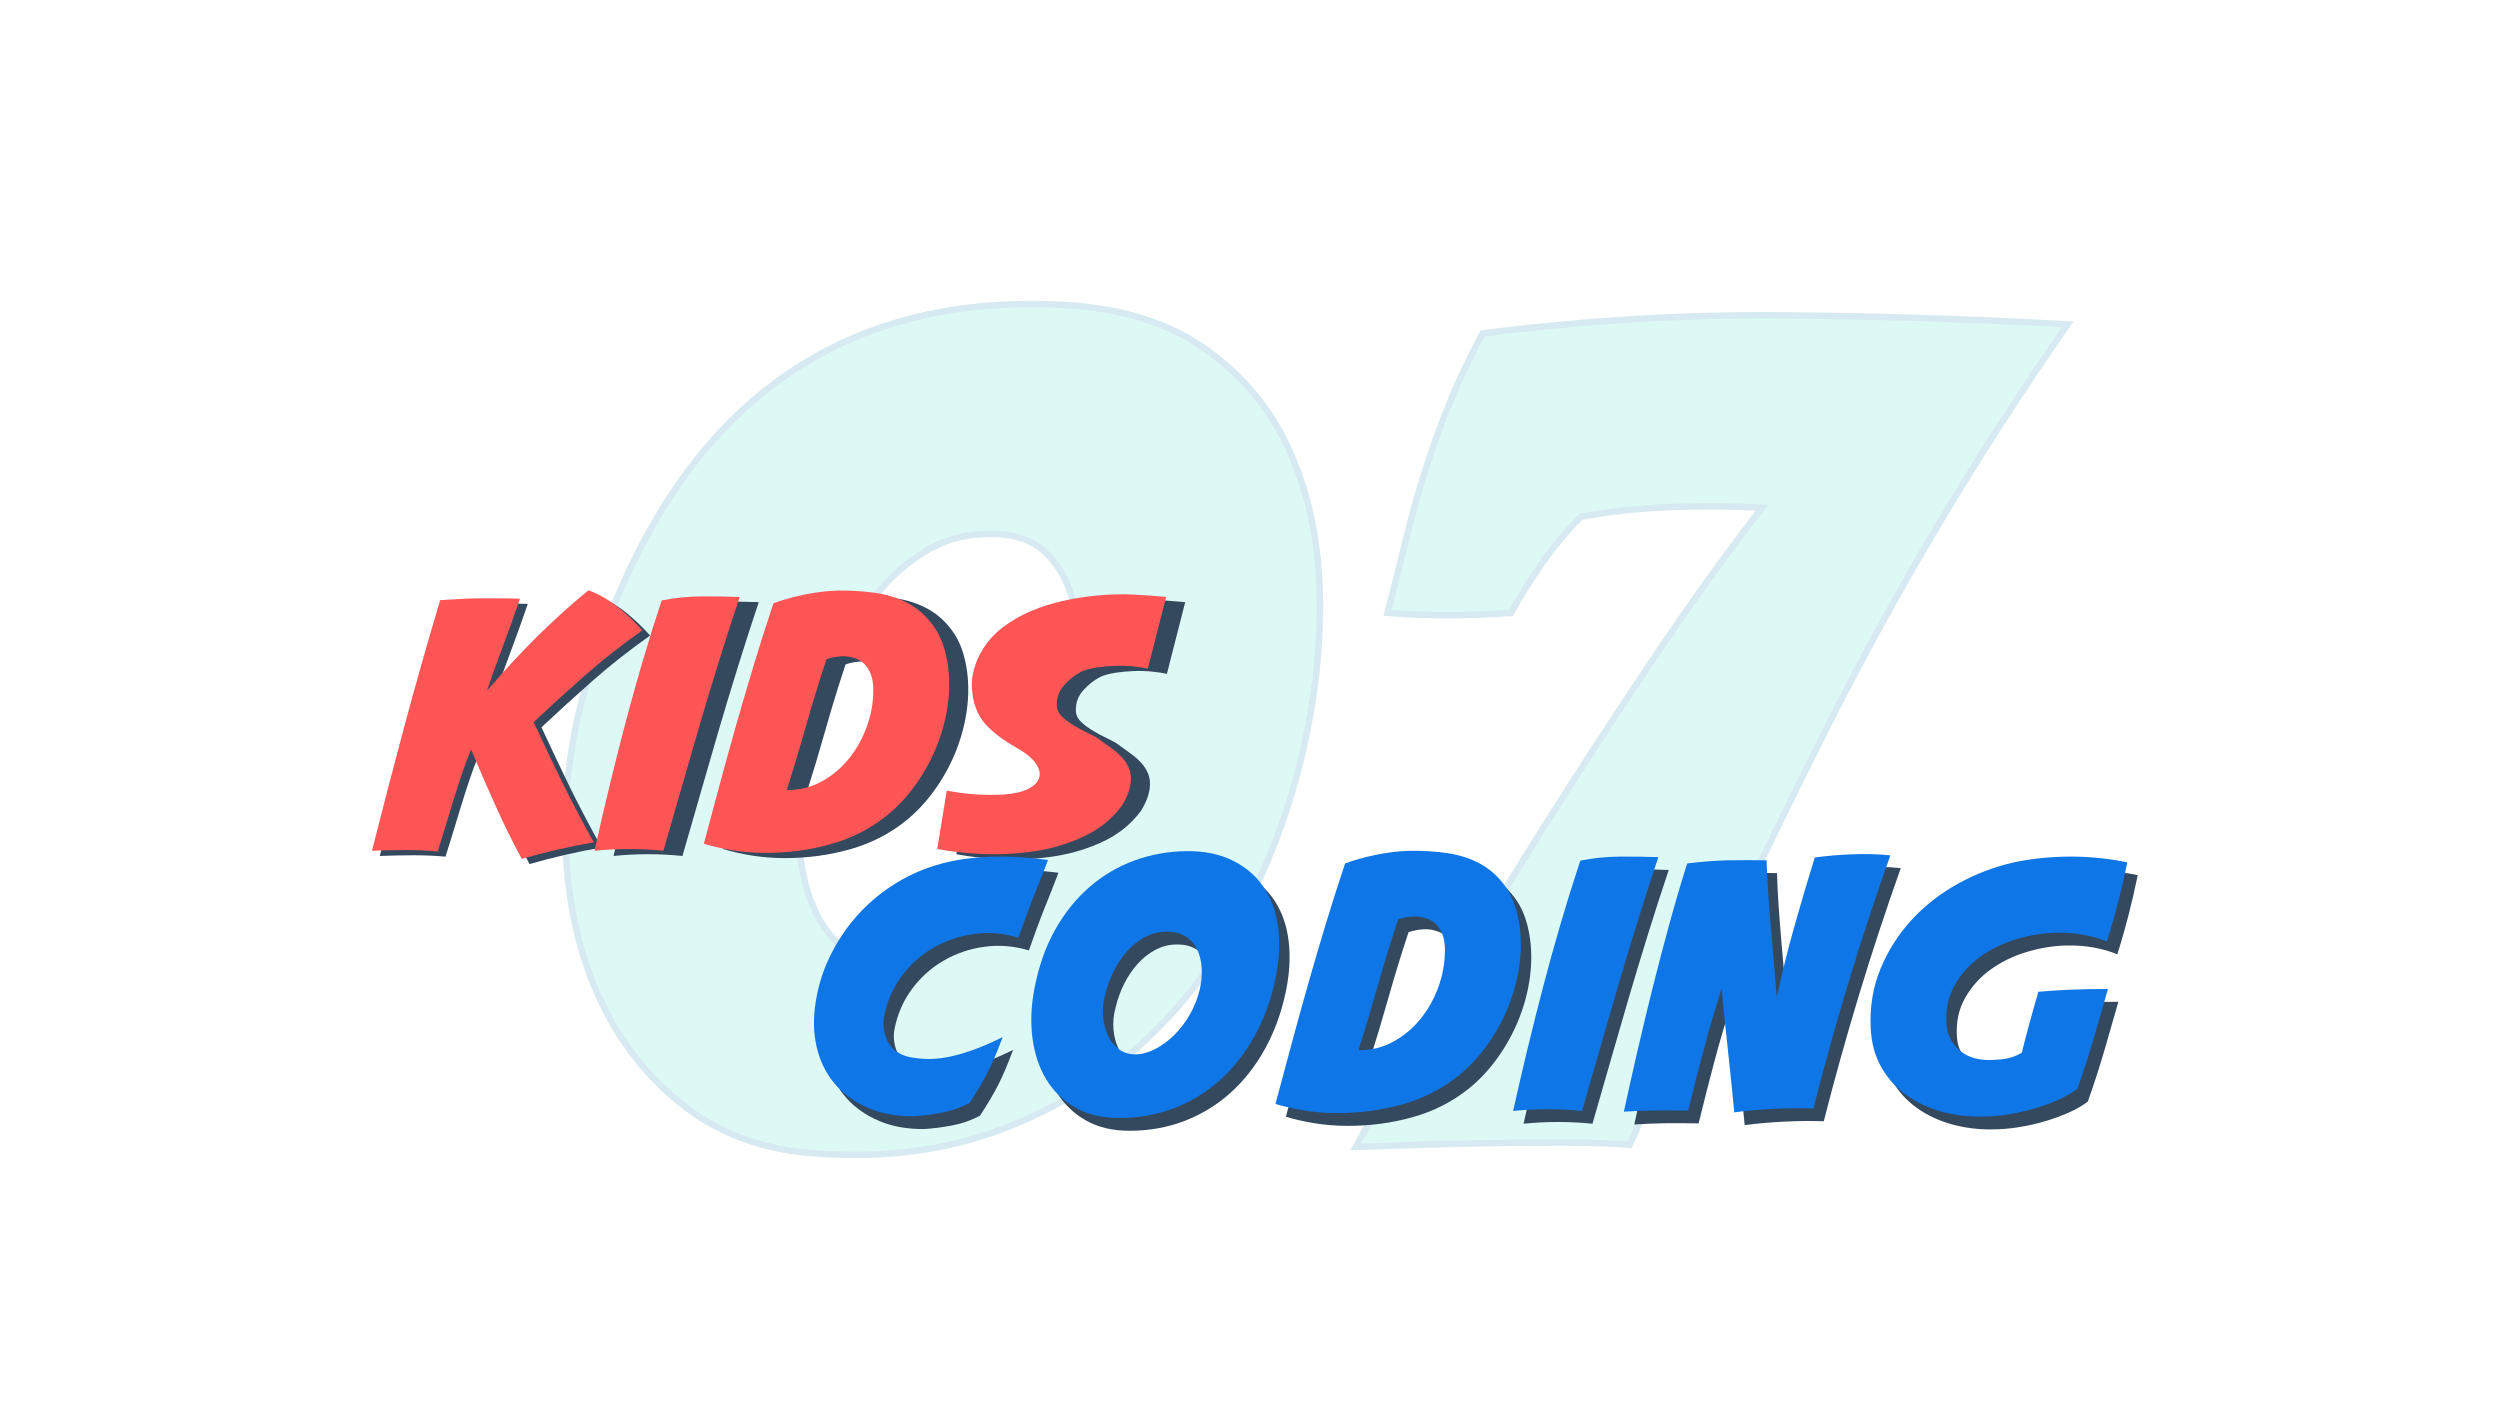
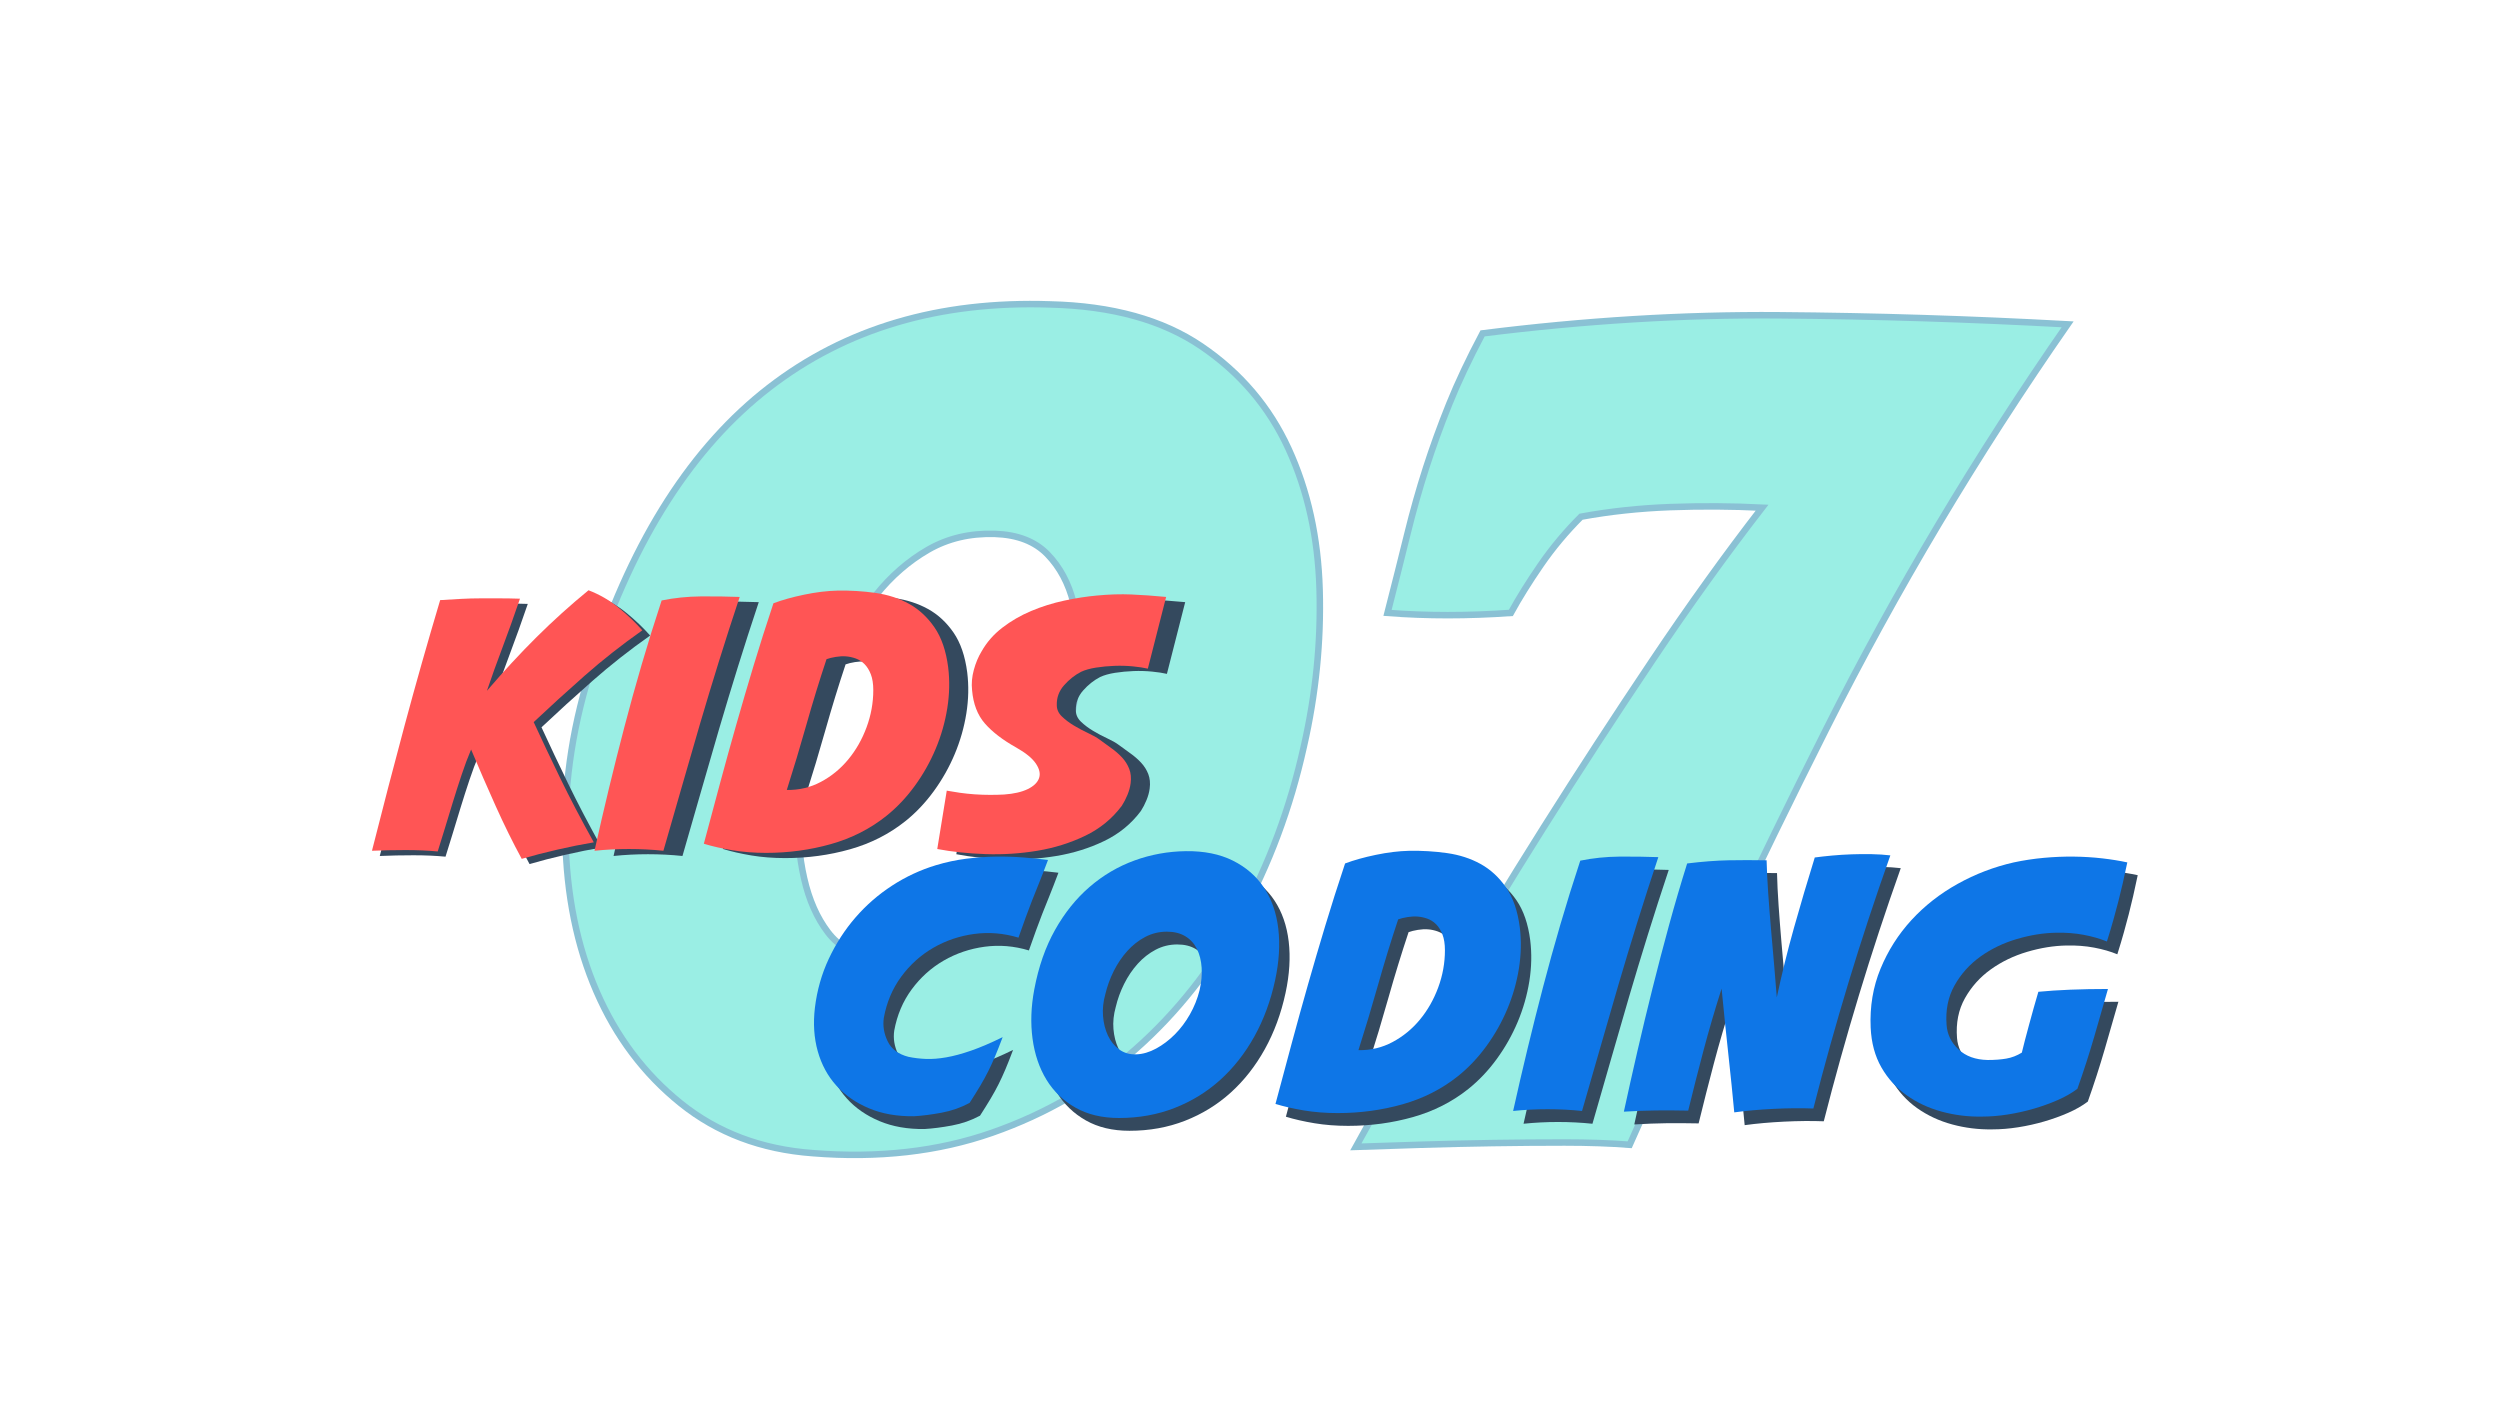
<svg xmlns="http://www.w3.org/2000/svg" version="1.1" x="0px" y="0px" width="1920px" height="1080px" viewBox="0 0 1920 1080" enable-background="new 0 0 1920 1080" xml:space="preserve">
  <g id="Calque_1">
-     <g opacity="0.25">
+     <g opacity="0.75">
      <path fill="#78E8DB" stroke="#63ACC6" stroke-width="5" stroke-miterlimit="10" d="M806.613,233.798    c47.504,1.157,86.181,11.882,116.029,32.164c29.837,20.281,52.145,46.497,66.918,78.648    c14.773,32.164,22.746,68.225,23.902,108.209s-2.904,80.245-12.172,120.794c-10.436,46.938-26.656,90.393-48.672,130.365    c-22.016,39.984-48.961,74.02-80.823,102.123c-31.862,28.102-68.515,49.389-109.932,63.873    c-41.43,14.486-87.349,19.691-137.757,15.643c-39.406-2.893-73.154-15.629-101.256-38.236    c-28.102-22.596-49.678-51.275-64.742-86.043c-15.063-34.752-23.035-74.158-23.902-118.191s6.236-88.934,21.3-134.714    c31.283-95.019,76.322-165.268,135.142-210.747C649.456,252.206,721.439,230.906,806.613,233.798z M764.039,410.031    c-19.125-0.579-36.225,3.47-51.288,12.159c-15.063,8.701-28.391,20.281-39.972,34.766c-11.593,14.485-21.589,31.007-29.988,49.54    c-8.399,18.546-15.503,37.67-21.288,57.362c-5.218,17.967-8.11,36.803-8.688,56.492c-0.579,19.703,1.006,37.811,4.778,54.318    c3.76,16.521,9.845,30.277,18.244,41.279c8.399,11.016,19.552,17.088,33.459,18.244c17.376,1.748,33.748-1.723,49.1-10.422    c15.352-8.689,29.259-20.572,41.719-35.635s23.475-32.578,33.031-52.57c9.556-19.992,17.816-40.99,24.77-63.02    c5.206-19.689,8.538-39.104,9.996-58.228c1.446-19.112,0.289-36.212-3.482-51.275c-3.772-15.063-10.437-27.511-19.992-37.369    C794.882,415.827,781.416,410.609,764.039,410.031z" />
      <path fill="#78E8DB" stroke="#63ACC6" stroke-width="5" stroke-miterlimit="10" d="M1065.609,470.711    c5.785-22.595,10.852-42.726,15.201-60.404c4.352-17.666,9.129-34.615,14.348-50.835c5.205-16.22,11.152-32.591,17.816-49.113    c6.664-16.509,15.201-34.615,25.639-54.318c78.207-9.845,154.115-14.485,227.695-13.906c73.582,0.578,147.465,2.904,221.623,6.953    c-70.109,100.815-131.961,204.536-185.549,311.135c-53.602,106.613-103.859,212.936-150.783,318.957    c-15.076-1.158-31.736-1.736-49.98-1.736c-18.258,0-36.652,0.152-55.186,0.441c-18.547,0.289-36.941,0.717-55.186,1.27    c-18.258,0.553-34.904,1.105-49.969,1.635c19.691-35.836,41.857-74.889,66.477-117.188    c24.621-42.297,50.547-85.023,77.781-128.188c27.234-43.166,55.047-85.904,83.439-128.202    c28.391-42.298,56.492-81.402,84.307-117.325c-23.186-1.157-46.648-1.308-70.4-0.44c-23.764,0.88-46.648,3.344-68.664,7.393    c-11.594,11.593-21.879,23.903-30.857,36.929c-8.977,13.039-16.66,25.349-23.021,36.942    C1127.309,473.025,1095.736,473.025,1065.609,470.711z" />
    </g>
  </g>
  <g id="Calque_3">
    <g>
      <path fill="#34495E" d="M379.955,534.543c12.779-14.938,25.515-28.709,38.205-41.311c12.69-12.597,25.962-24.57,39.825-35.91    c8.459,3.24,16.154,7.695,23.085,13.365c6.927,5.669,13.002,11.475,18.225,17.415c-15.841,11.163-30.603,22.773-44.28,34.83    c-13.682,12.062-26.73,23.941-39.15,35.641c6.298,13.681,13.095,28.037,20.385,43.064c7.29,15.031,15.884,31.455,25.785,49.275    c-8.64,1.442-17.867,3.286-27.675,5.535c-9.813,2.252-19.035,4.632-27.675,7.154c-6.843-12.597-13.5-26.097-19.98-40.5    c-6.48-14.398-12.783-28.89-18.9-43.47c-2.523,5.94-4.953,12.42-7.29,19.44c-2.341,7.02-4.59,14.04-6.75,21.06    s-4.231,13.816-6.21,20.385c-1.983,6.573-3.78,12.378-5.4,17.415c-7.383-0.717-15.572-1.08-24.57-1.08    c-9.003,0-17.643,0.182-25.92,0.54c8.277-32.759,16.647-64.889,25.11-96.39c8.459-31.497,17.55-63.539,27.27-96.12    c5.759-0.358,11.159-0.675,16.2-0.945c5.037-0.27,9.99-0.405,14.85-0.405c4.86,0,9.762,0,14.715,0    c4.949,0,10.125,0.093,15.525,0.27c-4.683,13.682-9.18,26.236-13.5,37.665C387.515,512.9,383.554,523.924,379.955,534.543z" />
      <path fill="#34495E" d="M582.724,462.453c-5.582,16.74-10.893,33.21-15.93,49.411c-5.042,16.199-9.901,32.265-14.58,48.194    c-4.683,15.931-9.315,31.953-13.905,48.061c-4.59,16.111-9.315,32.534-14.175,49.274c-8.64-0.898-17.461-1.35-26.46-1.35    c-9.003,0-17.82,0.451-26.46,1.35c3.599-16.2,7.29-32.13,11.07-47.79c3.78-15.66,7.737-31.408,11.88-47.25    c4.139-15.837,8.547-31.767,13.23-47.79c4.679-16.019,9.809-32.488,15.39-49.41c9.72-1.979,19.71-3.012,29.97-3.105    C563.014,461.959,573.004,462.094,582.724,462.453z" />
      <path fill="#34495E" d="M555.181,651.993c4.32-16.2,8.505-31.813,12.555-46.846c4.05-15.026,8.188-29.97,12.42-44.819    c4.227-14.851,8.64-29.878,13.23-45.09c4.59-15.209,9.673-31.186,15.255-47.925c6.657-2.519,14.534-4.725,23.625-6.615    c9.087-1.89,17.592-2.923,25.515-3.105c9.897-0.177,19.617,0.405,29.16,1.755c9.539,1.35,18.132,4.143,25.785,8.37    c7.648,4.231,14.175,10.26,19.575,18.09s8.91,18.048,10.53,30.646c1.257,10.26,1.034,20.747-0.675,31.455    c-1.713,10.711-4.683,21.106-8.91,31.185c-4.231,10.083-9.585,19.575-16.065,28.485s-13.77,16.604-21.87,23.085    c-12.42,9.901-26.595,17.103-42.525,21.6c-15.93,4.502-32.535,6.75-49.815,6.75c-9.18,0-17.82-0.675-25.92-2.024    C568.951,655.638,561.661,653.976,555.181,651.993z M618.901,610.683c9.357,0.182,18.09-1.89,26.19-6.21    c8.1-4.32,15.12-10.078,21.06-17.28c5.94-7.196,10.618-15.432,14.04-24.704c3.417-9.27,5.13-18.766,5.13-28.485    c0-4.86-0.633-8.91-1.89-12.15c-1.261-3.239-2.881-5.847-4.86-7.83c-1.983-1.979-4.231-3.417-6.75-4.319    c-2.523-0.898-5.042-1.438-7.56-1.62c-2.341-0.178-4.906-0.042-7.695,0.405c-2.792,0.451-5.176,1.037-7.155,1.755    c-5.4,16.199-10.53,32.897-15.39,50.085C629.161,577.52,624.119,594.306,618.901,610.683z" />
      <path fill="#34495E" d="M741.747,611.223c2.877,0.54,6.21,1.08,9.99,1.62s7.648,0.945,11.61,1.215    c3.958,0.271,7.872,0.405,11.745,0.405c3.869,0,7.425-0.089,10.665-0.271c7.56-0.54,13.635-1.932,18.225-4.185    c4.59-2.249,7.467-5.037,8.64-8.37c1.169-3.328,0.359-7.063-2.43-11.205c-2.793-4.139-7.876-8.277-15.255-12.42    c-10.26-5.759-18.225-11.88-23.895-18.36c-5.67-6.479-8.957-15.026-9.855-25.649c-0.54-5.037-0.093-10.214,1.35-15.525    c1.439-5.307,3.417-10.032,5.94-14.175c3.958-7.02,9.269-13.095,15.93-18.225c6.657-5.13,14.04-9.404,22.14-12.825    c8.1-3.417,16.559-6.075,25.38-7.965c8.817-1.89,17.187-3.193,25.11-3.915c9.357-0.899,18.225-1.169,26.595-0.81    c8.37,0.363,17.233,0.991,26.595,1.89l-14.04,55.081c-3.063-0.718-6.885-1.304-11.475-1.756c-4.59-0.446-9.315-0.582-14.175-0.404    c-4.86,0.182-9.585,0.633-14.175,1.35c-4.59,0.722-8.417,1.802-11.475,3.24c-4.86,2.522-9.227,5.986-13.095,10.395    c-3.873,4.413-5.717,9.497-5.535,15.256c0,3.239,1.304,6.121,3.915,8.64c2.607,2.522,5.712,4.86,9.315,7.02    c3.599,2.16,7.244,4.097,10.935,5.806c3.687,1.713,6.615,3.375,8.775,4.995c2.877,2.159,5.847,4.319,8.91,6.479    c3.059,2.16,5.805,4.548,8.235,7.155c2.43,2.611,4.273,5.535,5.535,8.774c1.257,3.24,1.62,6.932,1.08,11.07    c-0.363,2.882-1.173,5.852-2.43,8.91c-1.261,3.063-2.7,5.852-4.32,8.37c-7.383,9.901-16.787,17.597-28.215,23.085    c-11.433,5.492-23.671,9.314-36.72,11.475c-13.053,2.16-26.283,3.017-39.69,2.565c-13.412-0.447-25.785-1.755-37.125-3.915    L741.747,611.223z" />
    </g>
  </g>
  <g id="Calque_2">
    <g>
      <path fill="#FF5555" d="M373.955,530.541c12.779-14.939,25.515-28.709,38.205-41.31c12.69-12.597,25.962-24.57,39.825-35.91    c8.459,3.24,16.154,7.695,23.085,13.365c6.927,5.67,13.002,11.475,18.225,17.415c-15.841,11.163-30.603,22.772-44.28,34.83    c-13.682,12.062-26.73,23.941-39.15,35.64c6.298,13.682,13.095,28.038,20.385,43.064c7.29,15.032,15.884,31.455,25.785,49.275    c-8.64,1.443-17.867,3.287-27.675,5.535c-9.813,2.253-19.035,4.633-27.675,7.155c-6.843-12.597-13.5-26.097-19.98-40.5    c-6.48-14.399-12.783-28.89-18.9-43.47c-2.523,5.939-4.953,12.42-7.29,19.439c-2.341,7.02-4.59,14.04-6.75,21.061    c-2.16,7.02-4.231,13.816-6.21,20.385c-1.983,6.572-3.78,12.377-5.4,17.414c-7.383-0.717-15.572-1.079-24.57-1.079    c-9.003,0-17.643,0.181-25.92,0.54c8.277-32.759,16.647-64.889,25.11-96.391c8.459-31.497,17.55-63.538,27.27-96.12    c5.759-0.358,11.159-0.675,16.2-0.945c5.037-0.27,9.99-0.405,14.85-0.405c4.86,0,9.762,0,14.715,0    c4.949,0,10.125,0.093,15.525,0.27c-4.683,13.682-9.18,26.236-13.5,37.665C381.515,508.898,377.554,519.922,373.955,530.541z" />
      <path fill="#FF5555" d="M568.084,458.45c-5.582,16.74-10.893,33.21-15.93,49.41c-5.042,16.2-9.901,32.265-14.58,48.194    c-4.683,15.931-9.315,31.953-13.905,48.061c-4.59,16.111-9.315,32.535-14.175,49.275c-8.64-0.898-17.461-1.35-26.46-1.35    c-9.003,0-17.82,0.451-26.46,1.35c3.599-16.2,7.29-32.131,11.07-47.79c3.78-15.66,7.737-31.409,11.88-47.25    c4.139-15.837,8.547-31.768,13.23-47.79c4.679-16.019,9.809-32.489,15.39-49.41c9.72-1.979,19.71-3.012,29.97-3.105    C548.375,457.957,558.364,458.092,568.084,458.45z" />
      <path fill="#FF5555" d="M540.542,647.99c4.32-16.199,8.505-31.813,12.555-46.845c4.05-15.027,8.188-29.97,12.42-44.82    c4.227-14.85,8.64-29.877,13.23-45.09c4.59-15.208,9.673-31.185,15.255-47.925c6.657-2.519,14.534-4.725,23.625-6.615    c9.087-1.89,17.592-2.923,25.515-3.105c9.897-0.177,19.617,0.405,29.16,1.755c9.539,1.35,18.132,4.143,25.785,8.37    c7.648,4.231,14.175,10.26,19.575,18.09c5.4,7.83,8.91,18.048,10.53,30.645c1.257,10.26,1.034,20.748-0.675,31.455    c-1.713,10.712-4.683,21.106-8.91,31.185c-4.231,10.084-9.585,19.576-16.065,28.485c-6.48,8.91-13.77,16.604-21.87,23.085    c-12.42,9.902-26.595,17.104-42.525,21.6c-15.93,4.502-32.535,6.75-49.815,6.75c-9.18,0-17.82-0.674-25.92-2.024    S547.021,649.973,540.542,647.99z M604.262,606.68c9.357,0.182,18.09-1.889,26.19-6.209c8.1-4.32,15.12-10.079,21.06-17.28    c5.94-7.197,10.618-15.433,14.04-24.705c3.417-9.269,5.13-18.765,5.13-28.485c0-4.86-0.633-8.91-1.89-12.15    c-1.261-3.24-2.881-5.847-4.86-7.83c-1.983-1.979-4.231-3.417-6.75-4.32c-2.523-0.898-5.042-1.438-7.56-1.62    c-2.341-0.177-4.906-0.042-7.695,0.405c-2.792,0.452-5.176,1.038-7.155,1.755c-5.4,16.2-10.53,32.898-15.39,50.085    C614.521,573.517,609.48,590.303,604.262,606.68z" />
      <path fill="#FF5555" d="M727.107,607.221c2.877,0.539,6.21,1.08,9.99,1.619c3.78,0.541,7.648,0.945,11.61,1.215    c3.958,0.271,7.872,0.406,11.745,0.406c3.869,0,7.425-0.09,10.665-0.271c7.56-0.54,13.635-1.933,18.225-4.185    c4.59-2.249,7.467-5.037,8.64-8.371c1.169-3.328,0.359-7.062-2.43-11.205c-2.793-4.138-7.876-8.276-15.255-12.42    c-10.26-5.758-18.225-11.879-23.895-18.359c-5.67-6.48-8.957-15.027-9.855-25.65c-0.54-5.037-0.093-10.214,1.35-15.525    c1.439-5.308,3.417-10.032,5.94-14.175c3.958-7.02,9.269-13.095,15.93-18.225c6.657-5.13,14.04-9.403,22.14-12.825    c8.1-3.417,16.559-6.075,25.38-7.965c8.817-1.89,17.187-3.193,25.11-3.915c9.357-0.899,18.225-1.169,26.595-0.81    c8.37,0.363,17.233,0.991,26.595,1.89l-14.04,55.08c-3.063-0.717-6.885-1.304-11.475-1.755c-4.59-0.447-9.315-0.582-14.175-0.405    c-4.86,0.181-9.585,0.633-14.175,1.35c-4.59,0.722-8.417,1.802-11.475,3.24c-4.86,2.523-9.227,5.986-13.095,10.395    c-3.873,4.413-5.717,9.496-5.535,15.255c0,3.24,1.304,6.122,3.915,8.64c2.607,2.523,5.712,4.86,9.315,7.021    c3.599,2.159,7.244,4.097,10.935,5.805c3.687,1.713,6.615,3.375,8.775,4.995c2.877,2.16,5.847,4.32,8.91,6.48    c3.059,2.16,5.805,4.547,8.235,7.154c2.43,2.611,4.273,5.535,5.535,8.775c1.257,3.24,1.62,6.932,1.08,11.07    c-0.363,2.881-1.173,5.852-2.43,8.91c-1.261,3.063-2.7,5.852-4.32,8.369c-7.383,9.902-16.787,17.597-28.215,23.086    c-11.433,5.492-23.671,9.314-36.72,11.475c-13.053,2.16-26.283,3.016-39.69,2.564c-13.412-0.447-25.785-1.755-37.125-3.914    L727.107,607.221z" />
    </g>
  </g>
  <g id="Calque_4">
    <g>
      <path fill="#34495E" d="M790.191,729.931c-11.34-3.418-22.68-4.362-34.02-2.835c-11.34,1.531-21.828,5.087-31.455,10.665    c-9.631,5.581-17.82,12.96-24.57,22.14s-11.205,19.71-13.365,31.59c-0.903,6.121,0.088,12.15,2.97,18.09    c2.877,5.94,8.189,9.901,15.93,11.88c4.32,0.903,8.817,1.443,13.5,1.62c4.679,0.182,9.855-0.224,15.525-1.215    c5.67-0.987,12.015-2.7,19.035-5.13s15.12-5.894,24.3-10.396c-2.16,5.764-4.096,10.665-5.805,14.716    c-1.713,4.05-3.468,7.876-5.265,11.475c-1.801,3.603-3.827,7.29-6.075,11.07c-2.252,3.779-4.995,8.192-8.235,13.229    c-6.662,3.603-13.863,6.122-21.6,7.561c-7.741,1.442-14.761,2.337-21.06,2.699c-12.96,0.178-24.481-1.843-34.56-6.074    c-10.083-4.228-18.453-10.032-25.11-17.415c-6.661-7.379-11.433-16.2-14.31-26.46c-2.881-10.261-3.603-21.419-2.16-33.48    c1.62-13.318,5.172-25.827,10.665-37.53c5.488-11.698,12.327-22.274,20.52-31.725c8.188-9.45,17.55-17.592,28.08-24.435    c10.53-6.839,21.735-12.058,33.615-15.66c7.737-2.338,15.525-4.004,23.355-4.995c7.83-0.987,15.432-1.527,22.815-1.62    c7.378-0.089,14.445,0.135,21.195,0.675s13.002,1.173,18.765,1.891c-2.7,7.201-5.042,13.229-7.02,18.09    c-1.983,4.859-3.78,9.361-5.4,13.5c-1.62,4.143-3.198,8.327-4.725,12.555C794.195,718.637,792.352,723.813,790.191,729.931z" />
      <path fill="#34495E" d="M918.713,663.511c14.04-0.178,26.097,2.252,36.181,7.289c10.078,5.042,18.043,11.974,23.895,20.79    c5.848,8.822,9.492,19.306,10.936,31.455c1.438,12.15,0.628,25.338-2.431,39.556c-3.421,15.841-8.733,30.239-15.931,43.199    c-7.201,12.961-15.93,24.077-26.189,33.346c-10.26,9.272-21.963,16.47-35.1,21.6c-13.142,5.13-27.363,7.695-42.66,7.695    c-12.96,0-24.123-2.653-33.48-7.965c-9.361-5.308-16.787-12.463-22.275-21.465c-5.493-8.999-9.045-19.482-10.665-31.455    c-1.62-11.969-1.173-24.612,1.35-37.936c3.24-17.28,8.547-32.488,15.93-45.63c7.378-13.137,16.242-24.165,26.595-33.075    c10.348-8.91,21.823-15.66,34.425-20.25C891.89,666.075,905.032,663.691,918.713,663.511z M904.133,725.34    c-5.94,0-11.475,1.351-16.605,4.051c-5.13,2.699-9.72,6.303-13.77,10.8c-4.05,4.501-7.518,9.631-10.395,15.39    c-2.881,5.763-5.041,11.703-6.48,17.82c-1.62,5.763-2.206,11.387-1.755,16.875c0.447,5.493,1.708,10.441,3.78,14.85    c2.067,4.413,4.949,7.965,8.64,10.665c3.688,2.7,8.054,3.962,13.095,3.78c5.037-0.177,10.125-1.662,15.255-4.455    c5.13-2.788,9.897-6.387,14.31-10.8c4.408-4.409,8.277-9.539,11.609-15.391c3.329-5.847,5.806-12.015,7.426-18.494    c1.438-6.117,1.979-11.923,1.619-17.415c-0.362-5.489-1.577-10.303-3.645-14.445c-2.071-4.139-5.041-7.379-8.91-9.72    C914.435,726.513,909.71,725.34,904.133,725.34z" />
      <path fill="#34495E" d="M987.563,857.641c4.319-16.2,8.505-31.813,12.556-46.846c4.049-15.026,8.188-29.97,12.42-44.819    c4.227-14.851,8.64-29.878,13.229-45.09c4.59-15.209,9.673-31.186,15.255-47.926c6.657-2.519,14.533-4.725,23.625-6.614    c9.088-1.891,17.592-2.924,25.516-3.105c9.896-0.177,19.617,0.405,29.159,1.755c9.539,1.351,18.132,4.143,25.785,8.37    c7.648,4.231,14.175,10.26,19.575,18.09c5.399,7.83,8.91,18.048,10.53,30.646c1.257,10.26,1.033,20.747-0.676,31.455    c-1.713,10.711-4.683,21.106-8.909,31.185c-4.232,10.083-9.586,19.575-16.065,28.485s-13.771,16.604-21.87,23.085    c-12.42,9.901-26.595,17.103-42.525,21.6c-15.93,4.502-32.535,6.75-49.814,6.75c-9.18,0-17.82-0.675-25.92-2.024    C1001.333,861.285,994.042,859.623,987.563,857.641z M1051.282,816.33c9.357,0.182,18.09-1.89,26.19-6.21    c8.1-4.32,15.12-10.078,21.06-17.28c5.94-7.196,10.619-15.432,14.04-24.704c3.417-9.27,5.13-18.766,5.13-28.485    c0-4.86-0.633-8.91-1.89-12.15c-1.261-3.239-2.882-5.847-4.86-7.83c-1.982-1.979-4.23-3.417-6.75-4.319    c-2.522-0.898-5.041-1.438-7.56-1.62c-2.341-0.178-4.906-0.042-7.695,0.405c-2.792,0.451-5.177,1.037-7.155,1.755    c-5.399,16.199-10.529,32.897-15.39,50.085C1061.542,783.167,1056.501,799.953,1051.282,816.33z" />
      <path fill="#34495E" d="M1281.592,668.101c-5.581,16.739-10.893,33.21-15.93,49.41c-5.042,16.199-9.901,32.265-14.58,48.194    c-4.683,15.931-9.315,31.953-13.905,48.061c-4.59,16.111-9.315,32.534-14.175,49.274c-8.641-0.898-17.462-1.35-26.46-1.35    c-9.003,0-17.82,0.451-26.46,1.35c3.599-16.2,7.29-32.13,11.069-47.79c3.78-15.66,7.737-31.408,11.881-47.25    c4.138-15.837,8.547-31.767,13.229-47.79c4.679-16.019,9.809-32.488,15.39-49.41c9.721-1.979,19.71-3.012,29.971-3.104    C1261.882,667.606,1271.872,667.741,1281.592,668.101z" />
      <path fill="#34495E" d="M1303.729,672.96c11.699-1.438,22.275-2.248,31.726-2.43c9.449-0.177,19.212-0.177,29.295,0    c0.177,7.56,0.582,15.888,1.215,24.975c0.628,9.092,1.35,18.36,2.16,27.811c0.81,9.45,1.62,18.723,2.43,27.81    c0.81,9.092,1.485,17.327,2.025,24.705c3.779-17.819,8.188-35.682,13.229-53.595c5.037-17.908,10.349-35.863,15.93-53.865    c3.958-0.54,8.37-1.033,13.23-1.484c4.86-0.447,9.854-0.764,14.985-0.945c5.13-0.178,10.26-0.224,15.39-0.135    c5.13,0.093,9.943,0.404,14.445,0.944c-11.521,32.4-22.233,64.936-32.131,97.605c-9.901,32.67-18.899,64.935-27,96.795    c-9.361-0.358-19.532-0.271-30.51,0.27c-10.981,0.54-21.06,1.443-30.24,2.7c-0.539-6.117-1.215-13.049-2.024-20.79    c-0.811-7.737-1.667-15.837-2.565-24.3c-0.902-8.459-1.801-16.964-2.699-25.515c-0.903-8.548-1.713-16.694-2.431-24.436    c-5.223,16.382-9.854,32.223-13.905,47.521c-4.05,15.301-7.965,30.691-11.744,46.17c-9.003-0.178-17.28-0.224-24.841-0.135    c-7.56,0.093-15.752,0.404-24.569,0.944c3.24-14.938,6.703-30.417,10.395-46.439c3.688-16.019,7.561-32.13,11.61-48.33    s8.277-32.354,12.689-48.465C1294.233,704.238,1298.87,688.443,1303.729,672.96z" />
      <path fill="#34495E" d="M1626.109,732.9c-5.223-2.16-11.163-3.869-17.82-5.13c-6.661-1.258-13.77-1.798-21.33-1.62    c-9.72,0.182-19.756,1.802-30.104,4.86c-10.353,3.063-19.668,7.56-27.945,13.5c-8.281,5.939-14.896,13.322-19.845,22.14    c-4.953,8.821-6.978,18.993-6.075,30.51c0.54,7.201,3.599,13.411,9.18,18.63c5.577,5.223,13.049,7.923,22.41,8.101    c5.4,0,10.167-0.359,14.311-1.08c4.139-0.718,8.1-2.249,11.88-4.59c0.54-2.338,1.304-5.4,2.295-9.181    c0.987-3.779,2.067-7.83,3.24-12.149c1.168-4.32,2.383-8.729,3.645-13.23c1.257-4.497,2.43-8.547,3.51-12.149    c7.379-0.718,15.567-1.258,24.57-1.62c8.999-0.359,18.63-0.54,28.89-0.54c-3.063,10.8-6.572,22.996-10.529,36.585    c-3.962,13.593-8.282,26.958-12.96,40.095c-4.32,3.24-9.361,6.121-15.12,8.64c-5.763,2.523-11.88,4.726-18.36,6.615    c-6.479,1.89-13.142,3.375-19.979,4.455c-6.843,1.08-13.5,1.62-19.98,1.62c-10.441,0.177-20.655-1.08-30.645-3.78    c-9.99-2.7-18.993-6.885-27-12.555c-8.012-5.67-14.492-12.825-19.44-21.465c-4.953-8.641-7.695-18.808-8.235-30.511    c-0.721-16.199,1.798-31.273,7.561-45.225c5.759-13.947,13.677-26.413,23.76-37.395c10.079-10.978,21.912-20.25,35.505-27.811    c13.589-7.56,27.945-13.049,43.065-16.47c7.56-1.62,15.255-2.789,23.085-3.51c7.83-0.718,15.524-1.034,23.085-0.945    c7.56,0.093,14.85,0.54,21.87,1.35c7.02,0.811,13.407,1.849,19.17,3.105c-1.262,5.939-2.431,11.298-3.51,16.064    c-1.08,4.771-2.207,9.408-3.375,13.905c-1.173,4.502-2.431,9.18-3.78,14.04C1629.754,721.021,1628.088,726.602,1626.109,732.9z" />
    </g>
  </g>
  <g id="Calque_5">
    <g>
      <path fill="#0E76E7" d="M782.192,720.112c-11.34-3.418-22.68-4.362-34.02-2.835c-11.34,1.531-21.828,5.087-31.455,10.665    c-9.631,5.581-17.82,12.96-24.57,22.14s-11.205,19.71-13.365,31.59c-0.903,6.121,0.088,12.15,2.97,18.09    c2.877,5.94,8.189,9.901,15.93,11.88c4.32,0.903,8.817,1.443,13.5,1.62c4.679,0.182,9.855-0.224,15.525-1.215    c5.67-0.987,12.015-2.7,19.035-5.13s15.12-5.894,24.3-10.396c-2.16,5.764-4.096,10.665-5.805,14.716    c-1.713,4.05-3.468,7.876-5.265,11.475c-1.801,3.603-3.827,7.29-6.075,11.07c-2.252,3.779-4.995,8.192-8.235,13.229    c-6.662,3.603-13.863,6.122-21.6,7.561c-7.741,1.442-14.761,2.337-21.06,2.699c-12.96,0.178-24.481-1.843-34.56-6.074    c-10.083-4.228-18.453-10.032-25.11-17.415c-6.661-7.379-11.433-16.2-14.31-26.46c-2.881-10.261-3.603-21.419-2.16-33.48    c1.62-13.318,5.172-25.827,10.665-37.53c5.488-11.698,12.327-22.274,20.52-31.725c8.188-9.45,17.55-17.592,28.08-24.435    c10.53-6.839,21.735-12.058,33.615-15.66c7.737-2.338,15.525-4.004,23.355-4.995c7.83-0.987,15.432-1.527,22.815-1.62    c7.378-0.089,14.445,0.135,21.195,0.675s13.002,1.173,18.765,1.891c-2.7,7.201-5.042,13.229-7.02,18.09    c-1.983,4.859-3.78,9.361-5.4,13.5c-1.62,4.143-3.198,8.327-4.725,12.555C786.196,708.818,784.352,713.995,782.192,720.112z" />
      <path fill="#0E76E7" d="M910.714,653.692c14.039-0.178,26.097,2.252,36.18,7.289c10.078,5.042,18.043,11.974,23.895,20.79    c5.848,8.822,9.492,19.306,10.936,31.455c1.438,12.15,0.629,25.338-2.43,39.556c-3.422,15.841-8.733,30.239-15.931,43.199    c-7.201,12.961-15.93,24.077-26.19,33.346c-10.26,9.272-21.963,16.47-35.1,21.6c-13.141,5.13-27.363,7.695-42.66,7.695    c-12.96,0-24.123-2.653-33.48-7.965c-9.361-5.308-16.787-12.463-22.275-21.465c-5.493-8.999-9.045-19.482-10.665-31.455    c-1.62-11.969-1.173-24.612,1.35-37.936c3.24-17.28,8.547-32.488,15.93-45.63c7.378-13.137,16.242-24.165,26.595-33.075    c10.348-8.91,21.823-15.66,34.425-20.25C883.891,656.257,897.032,653.873,910.714,653.692z M896.133,715.521    c-5.94,0-11.475,1.351-16.605,4.051c-5.13,2.699-9.72,6.303-13.77,10.8c-4.05,4.501-7.518,9.631-10.395,15.39    c-2.881,5.763-5.041,11.703-6.48,17.82c-1.62,5.763-2.206,11.387-1.755,16.875c0.447,5.493,1.708,10.441,3.78,14.85    c2.067,4.413,4.949,7.965,8.64,10.665c3.688,2.7,8.054,3.962,13.095,3.78c5.037-0.177,10.125-1.662,15.255-4.455    c5.13-2.788,9.897-6.387,14.31-10.8c4.409-4.409,8.277-9.539,11.61-15.391c3.329-5.847,5.806-12.015,7.425-18.494    c1.439-6.117,1.979-11.923,1.62-17.415c-0.362-5.489-1.577-10.303-3.646-14.445c-2.07-4.139-5.041-7.379-8.909-9.72    C906.436,716.694,901.71,715.521,896.133,715.521z" />
      <path fill="#0E76E7" d="M979.563,847.822c4.319-16.2,8.504-31.813,12.555-46.846c4.05-15.026,8.188-29.97,12.42-44.819    c4.227-14.851,8.641-29.878,13.23-45.09c4.59-15.209,9.673-31.186,15.254-47.926c6.658-2.519,14.534-4.725,23.625-6.614    c9.088-1.891,17.593-2.924,25.516-3.105c9.896-0.177,19.617,0.405,29.16,1.755c9.539,1.351,18.132,4.143,25.785,8.37    c7.648,4.231,14.175,10.26,19.574,18.09c5.4,7.83,8.91,18.048,10.53,30.646c1.257,10.26,1.034,20.747-0.675,31.455    c-1.713,10.711-4.684,21.106-8.91,31.185c-4.231,10.083-9.585,19.575-16.064,28.485c-6.48,8.91-13.771,16.604-21.871,23.085    c-12.42,9.901-26.594,17.103-42.524,21.6c-15.931,4.502-32.535,6.75-49.815,6.75c-9.18,0-17.819-0.675-25.92-2.024    C993.333,851.467,986.043,849.805,979.563,847.822z M1043.283,806.512c9.356,0.182,18.09-1.89,26.19-6.21    c8.1-4.32,15.119-10.078,21.06-17.28c5.94-7.196,10.618-15.432,14.04-24.704c3.417-9.27,5.13-18.766,5.13-28.485    c0-4.86-0.633-8.91-1.89-12.15c-1.262-3.239-2.882-5.847-4.86-7.83c-1.983-1.979-4.231-3.417-6.75-4.319    c-2.522-0.898-5.042-1.438-7.56-1.62c-2.342-0.178-4.906-0.042-7.695,0.405c-2.793,0.451-5.177,1.037-7.155,1.755    c-5.399,16.199-10.53,32.897-15.39,50.085C1053.543,773.349,1048.501,790.135,1043.283,806.512z" />
      <path fill="#0E76E7" d="M1273.593,658.282c-5.582,16.739-10.893,33.21-15.93,49.41c-5.043,16.199-9.902,32.265-14.58,48.194    c-4.684,15.931-9.316,31.953-13.906,48.061c-4.59,16.111-9.314,32.534-14.174,49.274c-8.641-0.898-17.462-1.35-26.461-1.35    c-9.002,0-17.82,0.451-26.46,1.35c3.599-16.2,7.29-32.13,11.07-47.79s7.737-31.408,11.88-47.25    c4.139-15.837,8.547-31.767,13.23-47.79c4.678-16.019,9.809-32.488,15.389-49.41c9.721-1.979,19.711-3.012,29.971-3.104    C1253.882,657.788,1263.872,657.923,1273.593,658.282z" />
      <path fill="#0E76E7" d="M1295.729,663.142c11.699-1.438,22.275-2.248,31.727-2.43c9.449-0.177,19.211-0.177,29.295,0    c0.176,7.56,0.582,15.888,1.215,24.975c0.627,9.092,1.35,18.36,2.16,27.811c0.809,9.45,1.619,18.723,2.43,27.81    c0.809,9.092,1.484,17.327,2.025,24.705c3.779-17.819,8.188-35.682,13.229-53.595c5.037-17.908,10.35-35.863,15.93-53.865    c3.959-0.54,8.371-1.033,13.23-1.484c4.861-0.447,9.855-0.764,14.986-0.945c5.129-0.178,10.26-0.224,15.389-0.135    c5.131,0.093,9.943,0.404,14.445,0.944c-11.521,32.4-22.232,64.936-32.131,97.605c-9.9,32.67-18.898,64.935-27,96.795    c-9.361-0.358-19.531-0.271-30.51,0.27c-10.98,0.54-21.059,1.443-30.24,2.7c-0.539-6.117-1.215-13.049-2.023-20.79    c-0.811-7.737-1.668-15.837-2.566-24.3c-0.902-8.459-1.801-16.964-2.699-25.515c-0.902-8.548-1.713-16.694-2.43-24.436    c-5.223,16.382-9.855,32.223-13.906,47.521c-4.049,15.301-7.965,30.691-11.744,46.17c-9.002-0.178-17.279-0.224-24.84-0.135    c-7.561,0.093-15.752,0.404-24.57,0.944c3.24-14.938,6.703-30.417,10.395-46.439c3.688-16.019,7.561-32.13,11.611-48.33    c4.049-16.2,8.277-32.354,12.689-48.465C1286.233,694.42,1290.87,678.625,1295.729,663.142z" />
      <path fill="#0E76E7" d="M1618.11,723.082c-5.223-2.16-11.164-3.869-17.82-5.13c-6.662-1.258-13.77-1.798-21.33-1.62    c-9.721,0.182-19.756,1.802-30.105,4.86c-10.352,3.063-19.668,7.56-27.945,13.5c-8.281,5.939-14.896,13.322-19.844,22.14    c-4.953,8.821-6.979,18.993-6.076,30.51c0.541,7.201,3.6,13.411,9.18,18.63c5.578,5.223,13.049,7.923,22.41,8.101    c5.4,0,10.168-0.359,14.311-1.08c4.139-0.718,8.1-2.249,11.881-4.59c0.539-2.338,1.303-5.4,2.295-9.181    c0.986-3.779,2.066-7.83,3.24-12.149c1.168-4.32,2.383-8.729,3.645-13.23c1.256-4.497,2.43-8.547,3.51-12.149    c7.379-0.718,15.566-1.258,24.57-1.62c8.998-0.359,18.629-0.54,28.889-0.54c-3.063,10.8-6.572,22.996-10.529,36.585    c-3.961,13.593-8.281,26.958-12.959,40.095c-4.32,3.24-9.361,6.121-15.121,8.64c-5.762,2.523-11.879,4.726-18.359,6.615    s-13.143,3.375-19.98,4.455c-6.842,1.08-13.5,1.62-19.98,1.62c-10.441,0.177-20.654-1.08-30.645-3.78s-18.992-6.885-27-12.555    c-8.012-5.67-14.492-12.825-19.439-21.465c-4.953-8.641-7.695-18.808-8.236-30.511c-0.721-16.199,1.799-31.273,7.561-45.225    c5.76-13.947,13.678-26.413,23.76-37.395c10.08-10.978,21.912-20.25,35.506-27.811c13.588-7.56,27.945-13.049,43.064-16.47    c7.561-1.62,15.256-2.789,23.086-3.51c7.83-0.718,15.523-1.034,23.084-0.945c7.561,0.093,14.85,0.54,21.871,1.35    c7.02,0.811,13.406,1.849,19.17,3.105c-1.262,5.939-2.432,11.298-3.51,16.064c-1.08,4.771-2.207,9.408-3.375,13.905    c-1.174,4.502-2.432,9.18-3.781,14.04S1620.089,716.783,1618.11,723.082z" />
    </g>
  </g>
</svg>
